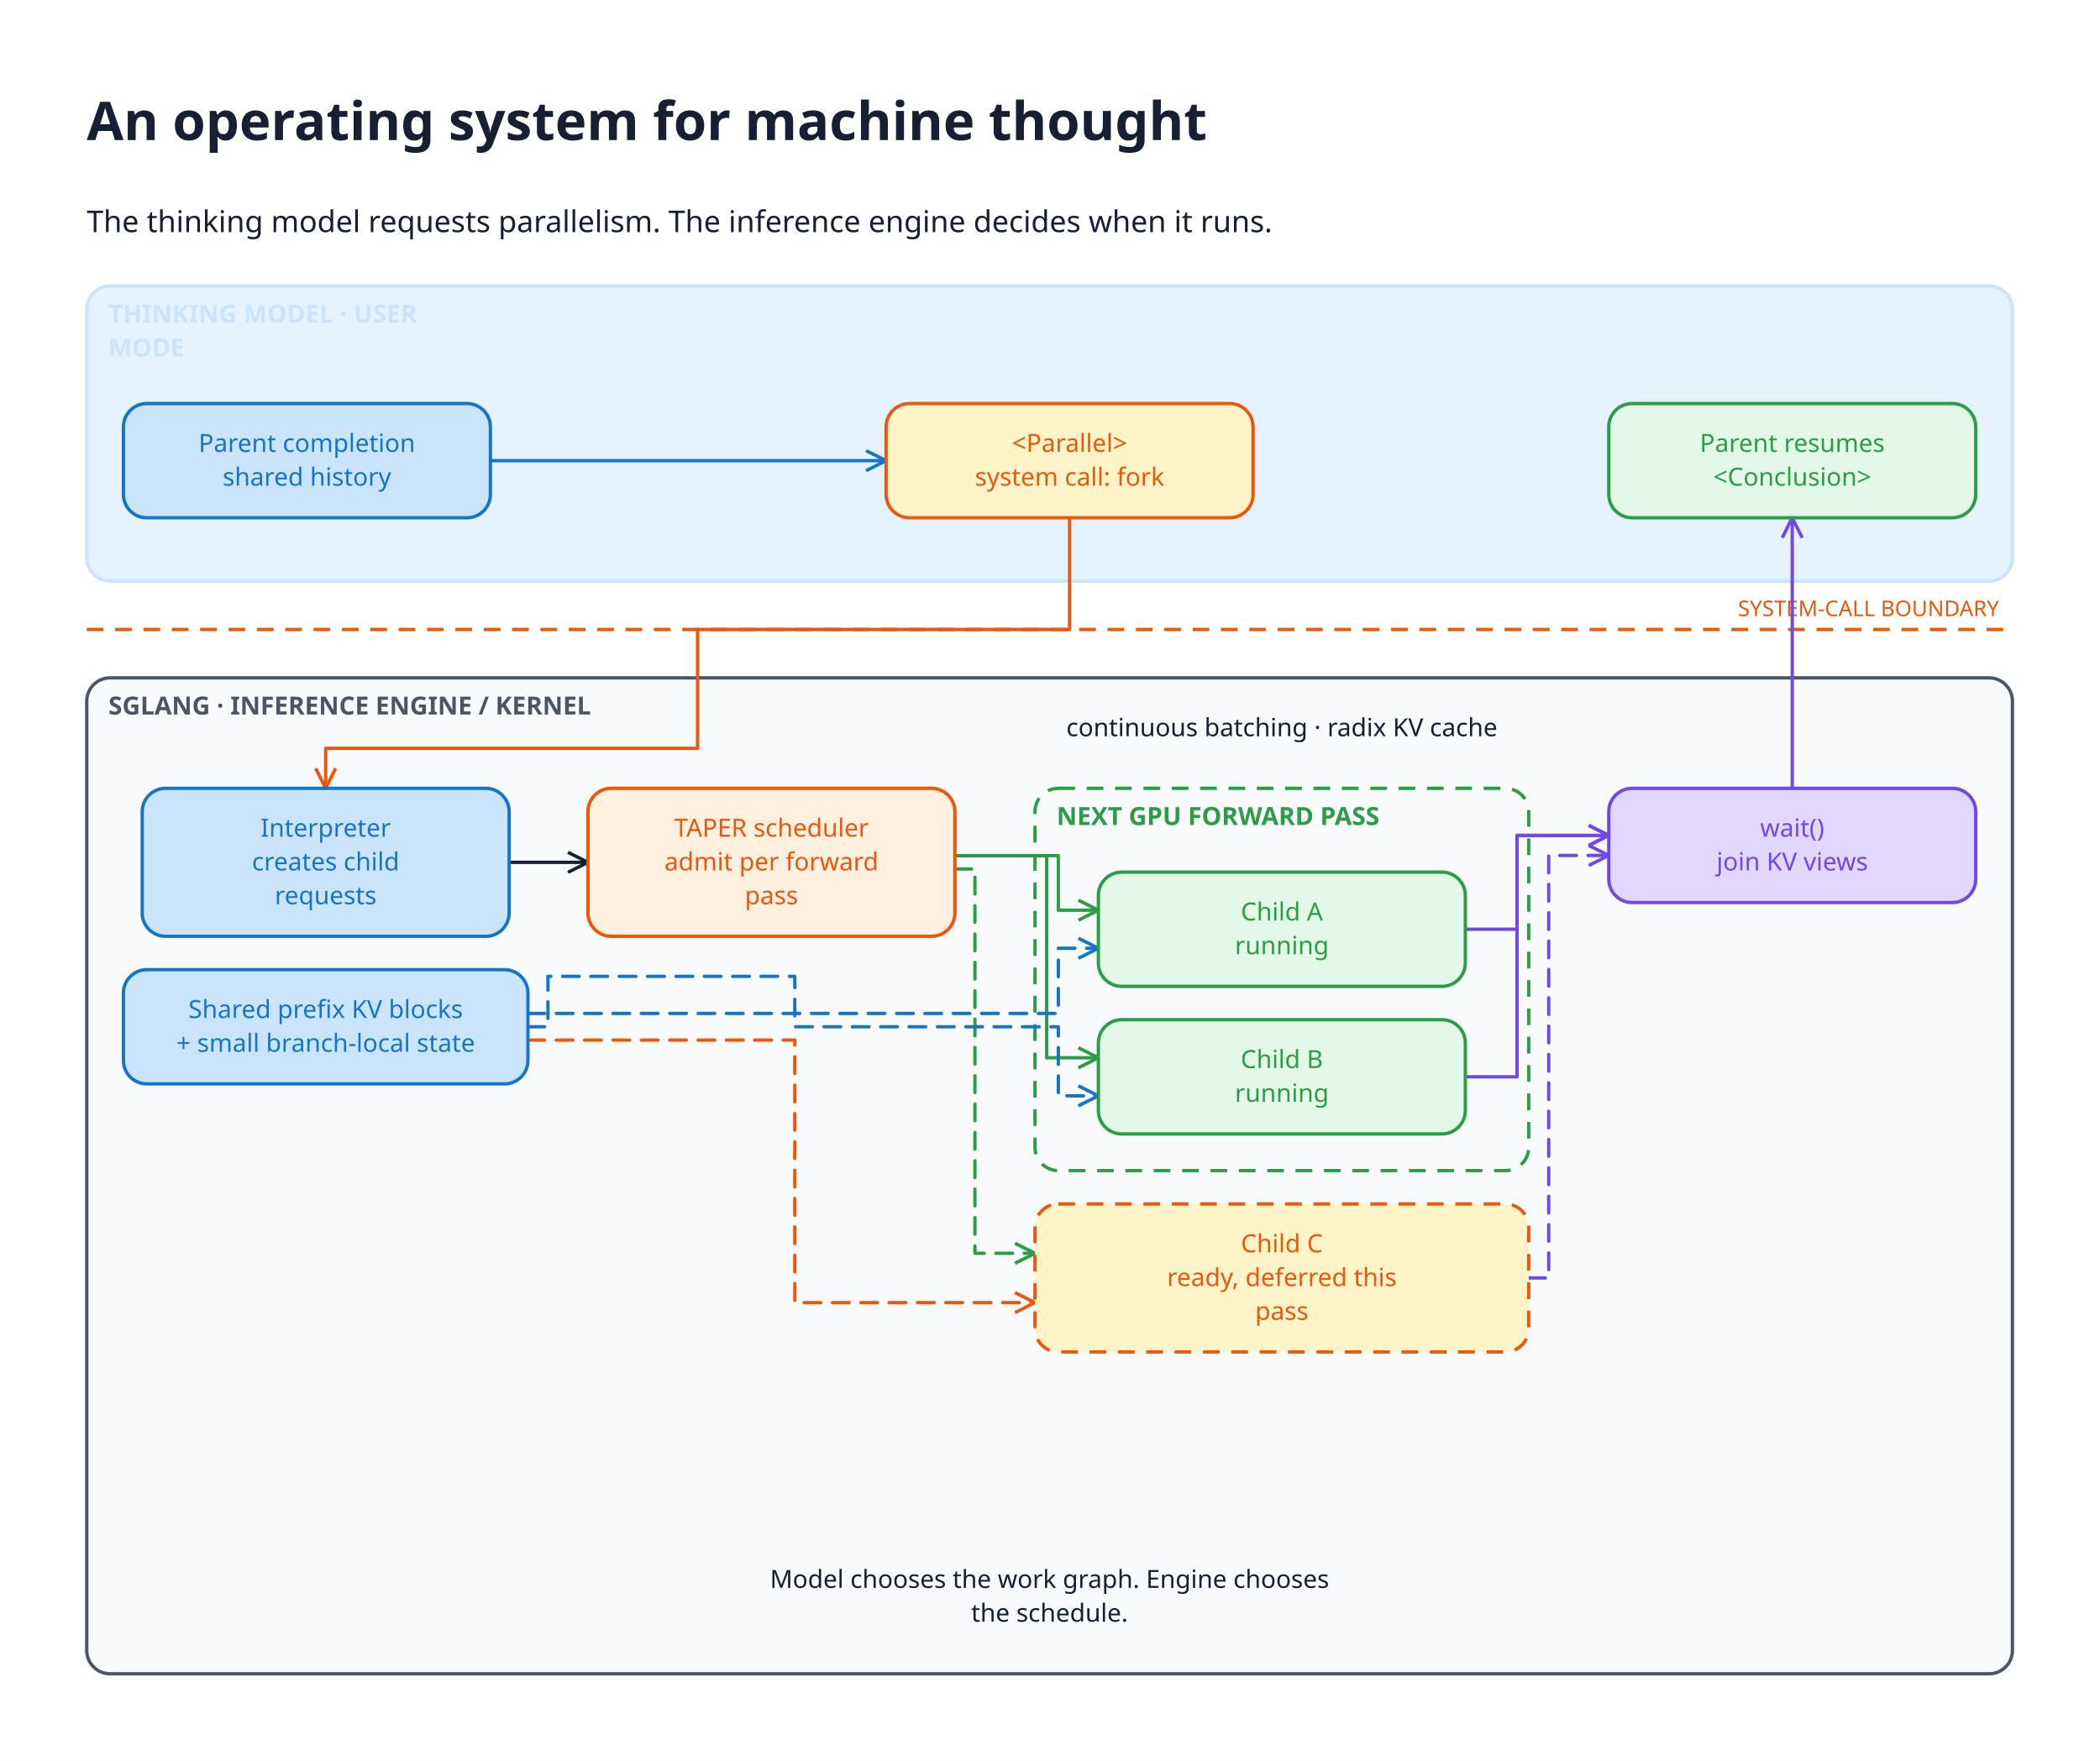
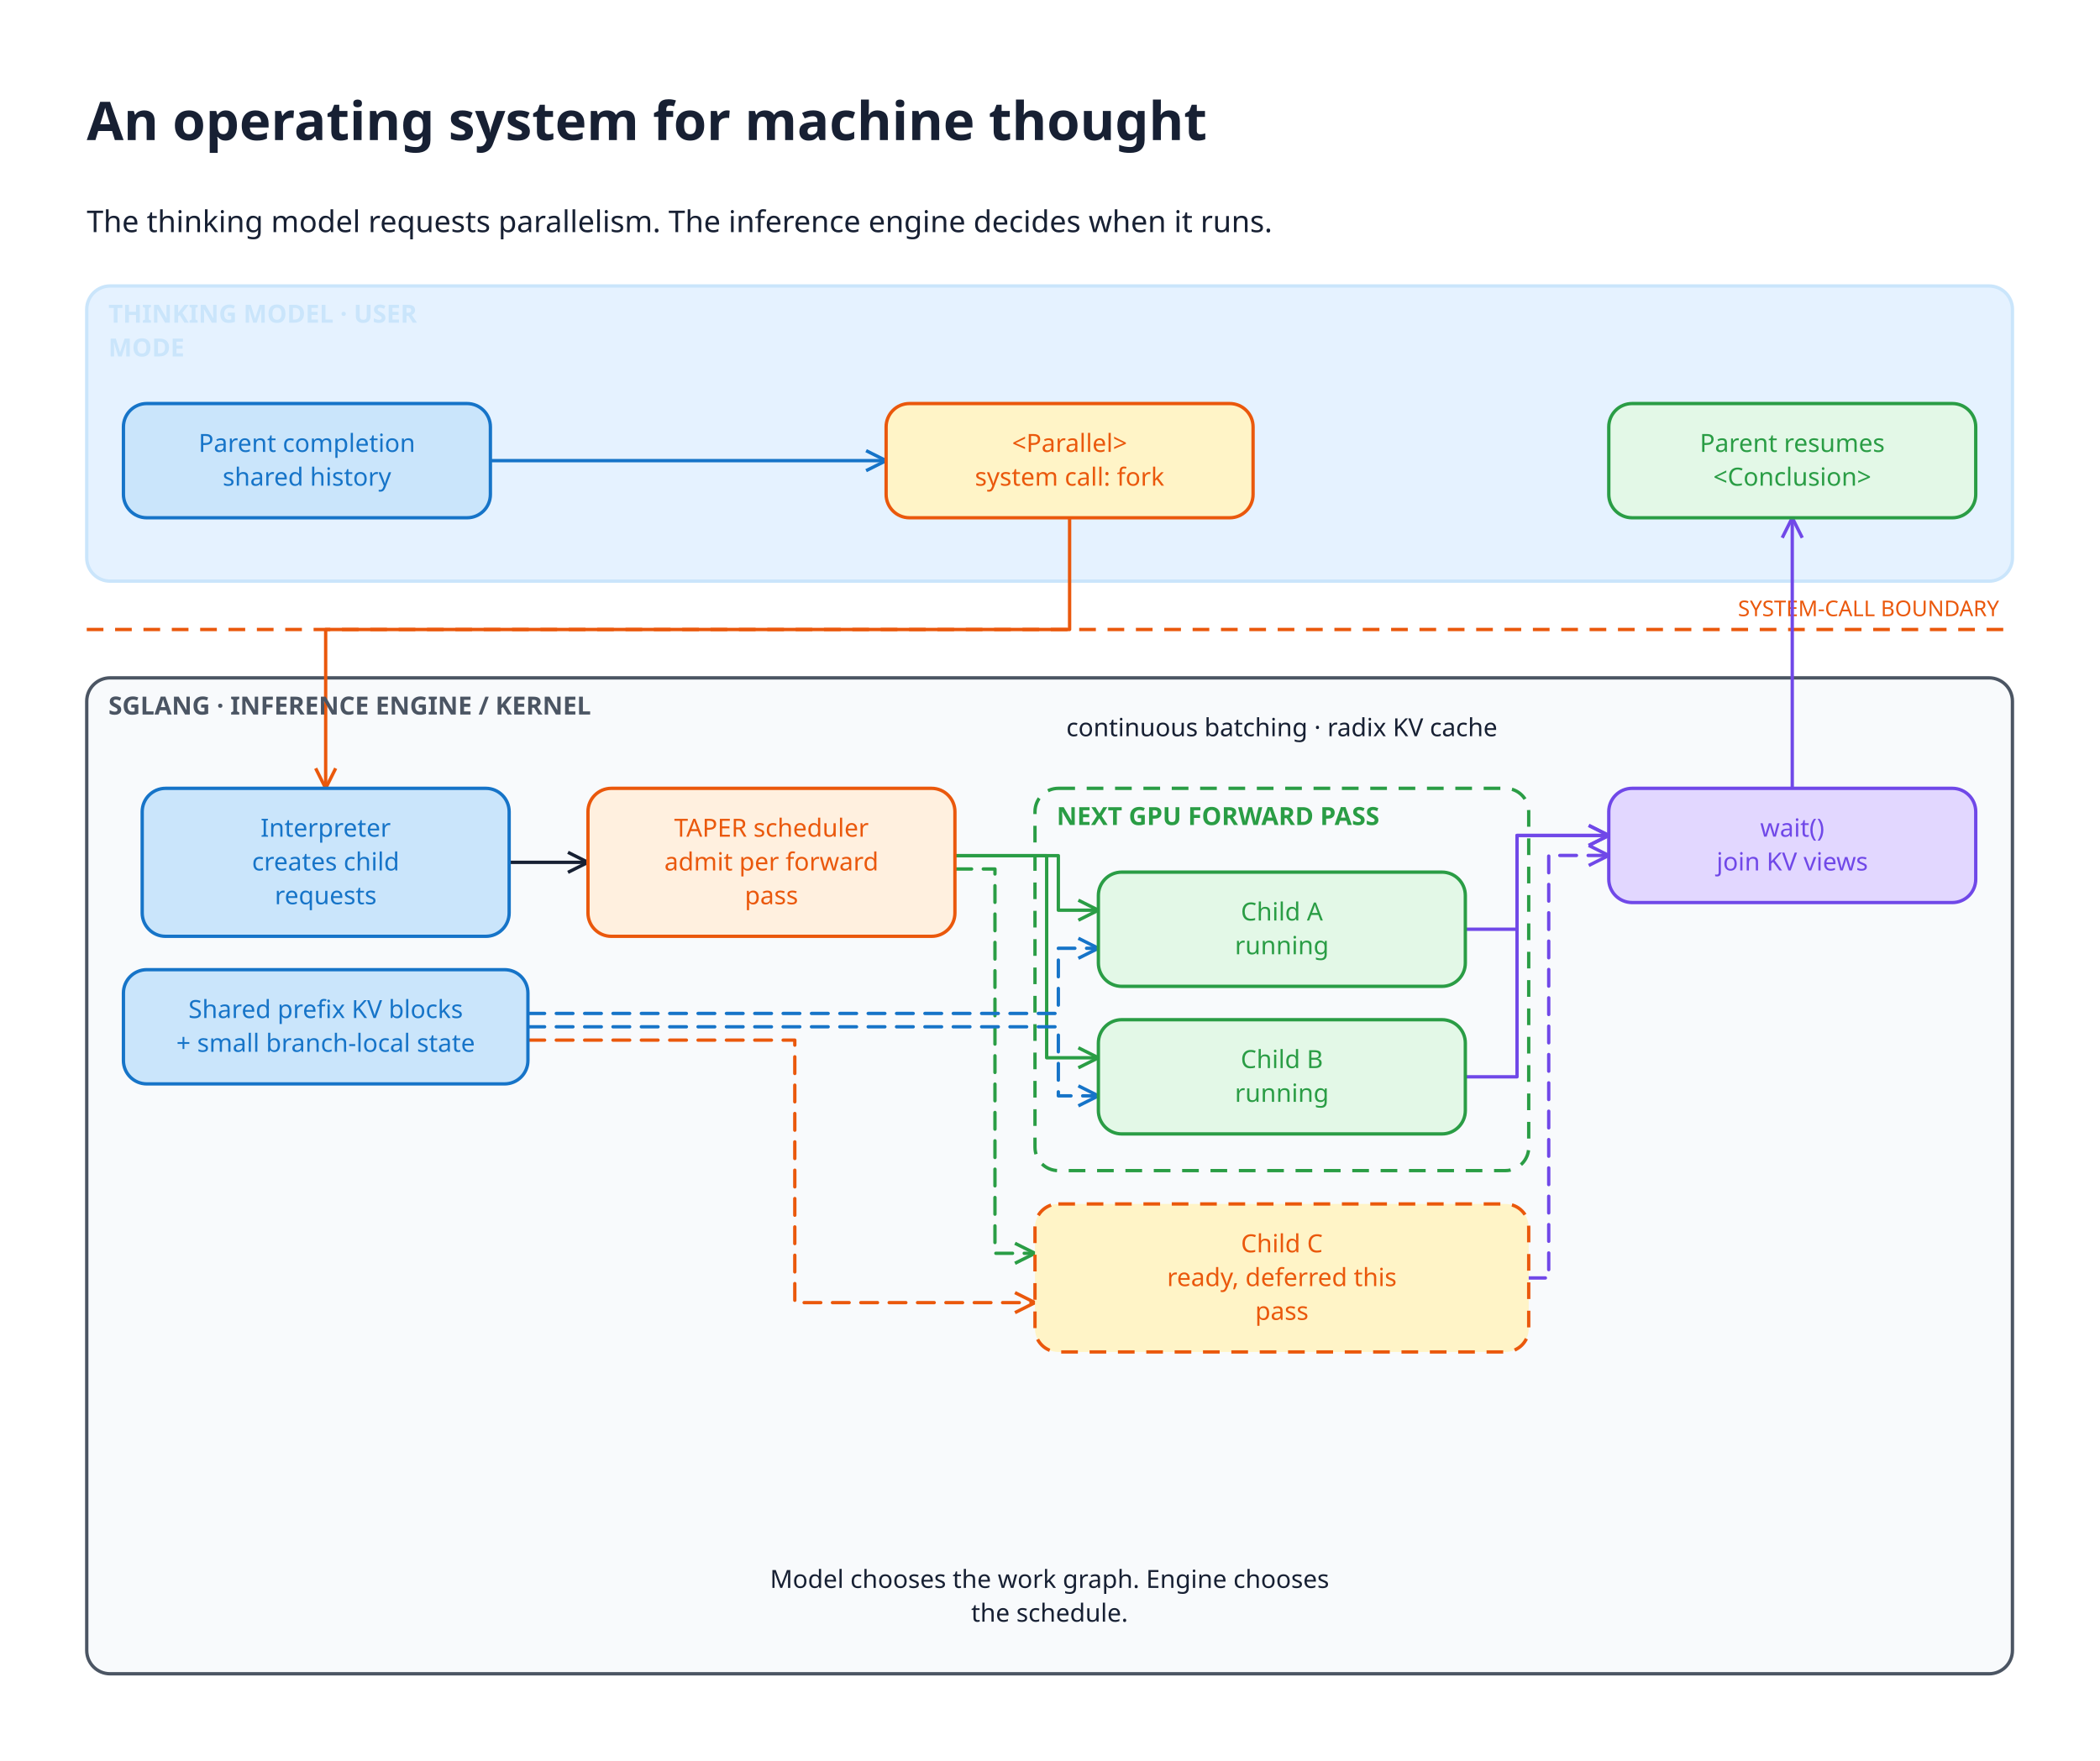
<svg xmlns="http://www.w3.org/2000/svg" width="1259" height="1056" viewBox="0 0 1259 1056" role="img" aria-label="machine-thought-os">
  <rect width="100%" height="100%" fill="#ffffff" />
  <g id="boundaries">
    <rect x="52" y="171.5" width="1154.5" height="177" rx="14" fill="#e5f2ff" stroke="#cae5fb" stroke-width="2" />
    <rect x="52" y="406.5" width="1154.5" height="597.25" rx="14" fill="#f8fafc" stroke="#4b5563" stroke-width="2" />
    <rect x="620.5" y="472.75" width="296" height="229.25" rx="14" fill="#f8fafc" stroke="#2a9d45" stroke-width="2" stroke-dasharray="10 7" />
  </g>
  <g id="corridor-dividers">
    <path d="M 52 377.5 L 1206.5 377.5" fill="none" stroke="#ea580c" stroke-width="2" stroke-dasharray="10 7" />
    <text x="1198.5" y="369.5" text-anchor="end" font-family="ui-rounded, sans-serif" font-size="13" fill="#ea580c">SYSTEM-CALL BOUNDARY</text>
  </g>
  <g id="lines">
    <g data-line="$line-1">
      <polyline points="294,276.25 531.25,276.25" fill="none" stroke="#1674c8" stroke-width="2" stroke-linejoin="round" stroke-linecap="round" />
      <path d="M 519.25 282.25 L 531.25 276.25 L 519.25 270.25" fill="none" stroke="#1674c8" stroke-width="2" stroke-linejoin="round" />
    </g>
    <g data-line="$line-2">
      <polyline points="305.25,517.125 352.5,517.125" fill="none" stroke="#172033" stroke-width="2" stroke-linejoin="round" stroke-linecap="round" />
      <path d="M 340.5 523.125 L 352.5 517.125 L 340.5 511.125" fill="none" stroke="#172033" stroke-width="2" stroke-linejoin="round" />
    </g>
    <g data-line="schedule-child-a">
-       <polyline points="572.5,513.125 584.5,513.125 634.5,513.125 634.5,545.833 658.5,545.833" fill="none" stroke="#2a9d45" stroke-width="2" stroke-linejoin="round" stroke-linecap="round" />
+       <polyline points="572.5,513.125 634.5,513.125 634.5,545.833 658.5,545.833" fill="none" stroke="#2a9d45" stroke-width="2" stroke-linejoin="round" stroke-linecap="round" />
      <path d="M 646.5 551.833 L 658.5 545.833 L 646.5 539.833" fill="none" stroke="#2a9d45" stroke-width="2" stroke-linejoin="round" />
    </g>
    <g data-line="schedule-child-b">
      <polyline points="572.5,513.125 627.5,513.125 627.5,634.333 634.5,634.333 658.5,634.333" fill="none" stroke="#2a9d45" stroke-width="2" stroke-linejoin="round" stroke-linecap="round" />
      <path d="M 646.5 640.333 L 658.5 634.333 L 646.5 628.333" fill="none" stroke="#2a9d45" stroke-width="2" stroke-linejoin="round" />
    </g>
    <g data-line="schedule-child-c">
-       <polyline points="572.5,521.125 584.5,521.125 584.5,751.583 596.5,751.583 620.5,751.583" fill="none" stroke="#2a9d45" stroke-width="2" stroke-linejoin="round" stroke-linecap="round" stroke-dasharray="10 7" />
+       <polyline points="572.5,521.125 596.5,521.125 596.5,751.583 620.5,751.583" fill="none" stroke="#2a9d45" stroke-width="2" stroke-linejoin="round" stroke-linecap="round" stroke-dasharray="10 7" />
      <path d="M 608.5 757.583 L 620.5 751.583 L 608.5 745.583" fill="none" stroke="#2a9d45" stroke-width="2" stroke-linejoin="round" />
    </g>
    <g data-line="state-child-a">
      <polyline points="316.5,607.75 634.5,607.75 634.5,568.667 658.5,568.667" fill="none" stroke="#1674c8" stroke-width="2" stroke-linejoin="round" stroke-linecap="round" stroke-dasharray="10 7" />
      <path d="M 646.5 574.667 L 658.5 568.667 L 646.5 562.667" fill="none" stroke="#1674c8" stroke-width="2" stroke-linejoin="round" />
    </g>
    <g data-line="state-child-b">
-       <polyline points="316.5,615.75 328.5,615.75 328.5,585.5 476.5,585.5 476.5,615.75 634.5,615.75 634.5,657.167 658.5,657.167" fill="none" stroke="#1674c8" stroke-width="2" stroke-linejoin="round" stroke-linecap="round" stroke-dasharray="10 7" />
+       <polyline points="316.5,615.75 634.5,615.75 634.5,657.167 658.5,657.167" fill="none" stroke="#1674c8" stroke-width="2" stroke-linejoin="round" stroke-linecap="round" stroke-dasharray="10 7" />
      <path d="M 646.5 663.167 L 658.5 657.167 L 646.5 651.167" fill="none" stroke="#1674c8" stroke-width="2" stroke-linejoin="round" />
    </g>
    <g data-line="state-child-c">
      <polyline points="316.5,623.75 476.5,623.75 476.5,781.167 620.5,781.167" fill="none" stroke="#ea580c" stroke-width="2" stroke-linejoin="round" stroke-linecap="round" stroke-dasharray="10 7" />
      <path d="M 608.5 787.167 L 620.5 781.167 L 608.5 775.167" fill="none" stroke="#ea580c" stroke-width="2" stroke-linejoin="round" />
    </g>
    <g data-line="join-child-a">
      <polyline points="878.5,557.25 909.5,557.25 909.5,501 964.5,501" fill="none" stroke="#7048e8" stroke-width="2" stroke-linejoin="round" stroke-linecap="round" />
      <path d="M 952.5 507 L 964.5 501 L 952.5 495" fill="none" stroke="#7048e8" stroke-width="2" stroke-linejoin="round" />
    </g>
    <g data-line="join-child-b">
      <polyline points="878.5,645.75 909.5,645.75 909.5,501 964.5,501" fill="none" stroke="#7048e8" stroke-width="2" stroke-linejoin="round" stroke-linecap="round" />
      <path d="M 952.5 507 L 964.5 501 L 952.5 495" fill="none" stroke="#7048e8" stroke-width="2" stroke-linejoin="round" />
    </g>
    <g data-line="join-child-c">
      <polyline points="916.5,766.375 928.5,766.375 928.5,513 964.5,513" fill="none" stroke="#7048e8" stroke-width="2" stroke-linejoin="round" stroke-linecap="round" stroke-dasharray="10 7" />
      <path d="M 952.5 519 L 964.5 513 L 952.5 507" fill="none" stroke="#7048e8" stroke-width="2" stroke-linejoin="round" />
    </g>
    <g data-line="fork-system-call">
-       <polyline points="641.25,310.5 641.25,377.5 418.25,377.5 418.25,448.75 195.25,448.75 195.25,472.75" fill="none" stroke="#ea580c" stroke-width="2" stroke-linejoin="round" stroke-linecap="round" />
+       <polyline points="641.25,310.5 641.25,377.5 195.25,377.5 195.25,472.75" fill="none" stroke="#ea580c" stroke-width="2" stroke-linejoin="round" stroke-linecap="round" />
      <path d="M 189.25 460.75 L 195.25 472.75 L 201.25 460.75" fill="none" stroke="#ea580c" stroke-width="2" stroke-linejoin="round" />
    </g>
    <g data-line="resume-parent">
      <polyline points="1074.5,472.75 1074.5,310.5" fill="none" stroke="#7048e8" stroke-width="2" stroke-linejoin="round" stroke-linecap="round" />
      <path d="M 1080.5 322.5 L 1074.5 310.5 L 1068.5 322.5" fill="none" stroke="#7048e8" stroke-width="2" stroke-linejoin="round" />
    </g>
  </g>
  <g id="objects">
    <rect x="74" y="242" width="220" height="68.5" rx="14" fill="#cae5fb" stroke="#1674c8" stroke-width="2" />
    <rect x="531.25" y="242" width="220" height="68.5" rx="14" fill="#fff4c7" stroke="#ea580c" stroke-width="2" />
    <rect x="964.5" y="242" width="220" height="68.5" rx="14" fill="#e3f8e7" stroke="#2a9d45" stroke-width="2" />
    <rect x="85.25" y="472.75" width="220" height="88.75" rx="14" fill="#cae5fb" stroke="#1674c8" stroke-width="2" />
    <rect x="352.5" y="472.75" width="220" height="88.75" rx="14" fill="#fff0df" stroke="#ea580c" stroke-width="2" />
    <rect x="658.5" y="523" width="220" height="68.5" rx="14" fill="#e3f8e7" stroke="#2a9d45" stroke-width="2" />
    <rect x="658.5" y="611.5" width="220" height="68.5" rx="14" fill="#e3f8e7" stroke="#2a9d45" stroke-width="2" />
    <rect x="620.5" y="722" width="296" height="88.75" rx="14" fill="#fff4c7" stroke="#ea580c" stroke-width="2" stroke-dasharray="10 7" />
    <rect x="964.5" y="472.75" width="220" height="68.5" rx="14" fill="#e2d7ff" stroke="#7048e8" stroke-width="2" />
    <rect x="74" y="581.5" width="242.5" height="68.5" rx="14" fill="#cae5fb" stroke="#1674c8" stroke-width="2" />
  </g>
  <g id="ports" />
  <g id="text">
    <text x="52" y="84" text-anchor="start" fill="#172033" font-family="ui-rounded, 'Comic Sans MS', sans-serif" font-size="32" font-weight="700">An operating system for machine thought</text>
    <text x="52" y="139.2" text-anchor="start" fill="#172033" font-family="ui-rounded, 'Comic Sans MS', sans-serif" font-size="18" font-weight="450">The thinking model requests parallelism. The inference engine decides when it runs.</text>
    <text x="65" y="193.5" text-anchor="start" fill="#cae5fb" font-family="ui-rounded, 'Comic Sans MS', sans-serif" font-size="15" font-weight="700">THINKING MODEL · USER</text>
    <text x="65" y="213.75" text-anchor="start" fill="#cae5fb" font-family="ui-rounded, 'Comic Sans MS', sans-serif" font-size="15" font-weight="700">MODE</text>
    <text x="184" y="271" text-anchor="middle" fill="#1674c8" font-family="ui-rounded, 'Comic Sans MS', sans-serif" font-size="15" font-weight="450">Parent completion</text>
    <text x="184" y="291.25" text-anchor="middle" fill="#1674c8" font-family="ui-rounded, 'Comic Sans MS', sans-serif" font-size="15" font-weight="450">shared history</text>
    <text x="641.25" y="271" text-anchor="middle" fill="#ea580c" font-family="ui-rounded, 'Comic Sans MS', sans-serif" font-size="15" font-weight="450">&lt;Parallel&gt;</text>
    <text x="641.25" y="291.25" text-anchor="middle" fill="#ea580c" font-family="ui-rounded, 'Comic Sans MS', sans-serif" font-size="15" font-weight="450">system call: fork</text>
    <text x="1074.5" y="271" text-anchor="middle" fill="#2a9d45" font-family="ui-rounded, 'Comic Sans MS', sans-serif" font-size="15" font-weight="450">Parent resumes</text>
    <text x="1074.5" y="291.25" text-anchor="middle" fill="#2a9d45" font-family="ui-rounded, 'Comic Sans MS', sans-serif" font-size="15" font-weight="450">&lt;Conclusion&gt;</text>
    <text x="65" y="428.5" text-anchor="start" fill="#4b5563" font-family="ui-rounded, 'Comic Sans MS', sans-serif" font-size="15" font-weight="700">SGLANG · INFERENCE ENGINE / KERNEL</text>
    <text x="195.25" y="501.75" text-anchor="middle" fill="#1674c8" font-family="ui-rounded, 'Comic Sans MS', sans-serif" font-size="15" font-weight="450">Interpreter</text>
    <text x="195.25" y="522" text-anchor="middle" fill="#1674c8" font-family="ui-rounded, 'Comic Sans MS', sans-serif" font-size="15" font-weight="450">creates child</text>
    <text x="195.25" y="542.25" text-anchor="middle" fill="#1674c8" font-family="ui-rounded, 'Comic Sans MS', sans-serif" font-size="15" font-weight="450">requests</text>
    <text x="462.5" y="501.75" text-anchor="middle" fill="#ea580c" font-family="ui-rounded, 'Comic Sans MS', sans-serif" font-size="15" font-weight="450">TAPER scheduler</text>
    <text x="462.5" y="522" text-anchor="middle" fill="#ea580c" font-family="ui-rounded, 'Comic Sans MS', sans-serif" font-size="15" font-weight="450">admit per forward</text>
    <text x="462.5" y="542.25" text-anchor="middle" fill="#ea580c" font-family="ui-rounded, 'Comic Sans MS', sans-serif" font-size="15" font-weight="450">pass</text>
    <text x="633.5" y="494.75" text-anchor="start" fill="#2a9d45" font-family="ui-rounded, 'Comic Sans MS', sans-serif" font-size="15" font-weight="700">NEXT GPU FORWARD PASS</text>
    <text x="768.5" y="552" text-anchor="middle" fill="#2a9d45" font-family="ui-rounded, 'Comic Sans MS', sans-serif" font-size="15" font-weight="450">Child A</text>
    <text x="768.5" y="572.25" text-anchor="middle" fill="#2a9d45" font-family="ui-rounded, 'Comic Sans MS', sans-serif" font-size="15" font-weight="450">running</text>
    <text x="768.5" y="640.5" text-anchor="middle" fill="#2a9d45" font-family="ui-rounded, 'Comic Sans MS', sans-serif" font-size="15" font-weight="450">Child B</text>
    <text x="768.5" y="660.75" text-anchor="middle" fill="#2a9d45" font-family="ui-rounded, 'Comic Sans MS', sans-serif" font-size="15" font-weight="450">running</text>
    <text x="768.5" y="751" text-anchor="middle" fill="#ea580c" font-family="ui-rounded, 'Comic Sans MS', sans-serif" font-size="15" font-weight="450">Child C</text>
    <text x="768.5" y="771.25" text-anchor="middle" fill="#ea580c" font-family="ui-rounded, 'Comic Sans MS', sans-serif" font-size="15" font-weight="450">ready, deferred this</text>
    <text x="768.5" y="791.5" text-anchor="middle" fill="#ea580c" font-family="ui-rounded, 'Comic Sans MS', sans-serif" font-size="15" font-weight="450">pass</text>
    <text x="1074.5" y="501.75" text-anchor="middle" fill="#7048e8" font-family="ui-rounded, 'Comic Sans MS', sans-serif" font-size="15" font-weight="450">wait()</text>
    <text x="1074.5" y="522" text-anchor="middle" fill="#7048e8" font-family="ui-rounded, 'Comic Sans MS', sans-serif" font-size="15" font-weight="450">join KV views</text>
    <text x="195.25" y="610.5" text-anchor="middle" fill="#1674c8" font-family="ui-rounded, 'Comic Sans MS', sans-serif" font-size="15" font-weight="450">Shared prefix KV blocks</text>
    <text x="195.25" y="630.75" text-anchor="middle" fill="#1674c8" font-family="ui-rounded, 'Comic Sans MS', sans-serif" font-size="15" font-weight="450">+ small branch-local state</text>
    <text x="768.5" y="441.5" text-anchor="middle" fill="#172033" font-family="ui-rounded, 'Comic Sans MS', sans-serif" font-size="15" font-weight="450">continuous batching · radix KV cache</text>
    <text x="629.25" y="952.25" text-anchor="middle" fill="#172033" font-family="ui-rounded, 'Comic Sans MS', sans-serif" font-size="15" font-weight="450">Model chooses the work graph. Engine chooses</text>
    <text x="629.25" y="972.5" text-anchor="middle" fill="#172033" font-family="ui-rounded, 'Comic Sans MS', sans-serif" font-size="15" font-weight="450">the schedule.</text>
  </g>
</svg>
